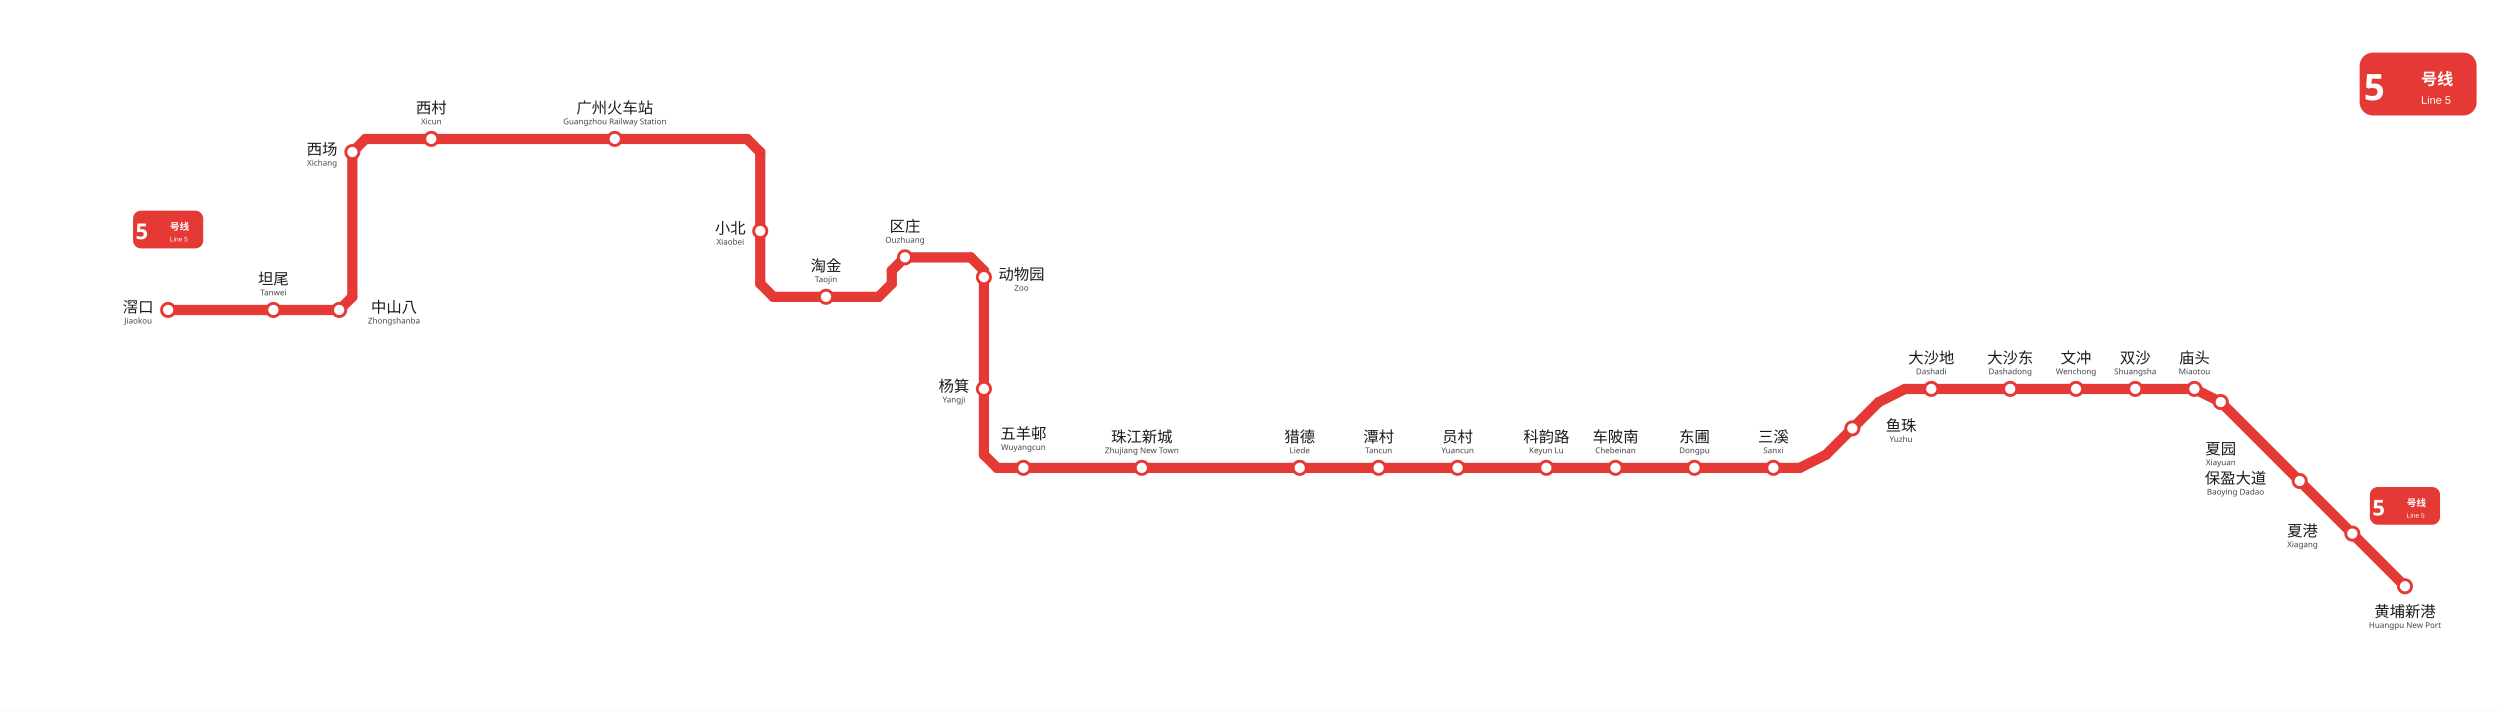
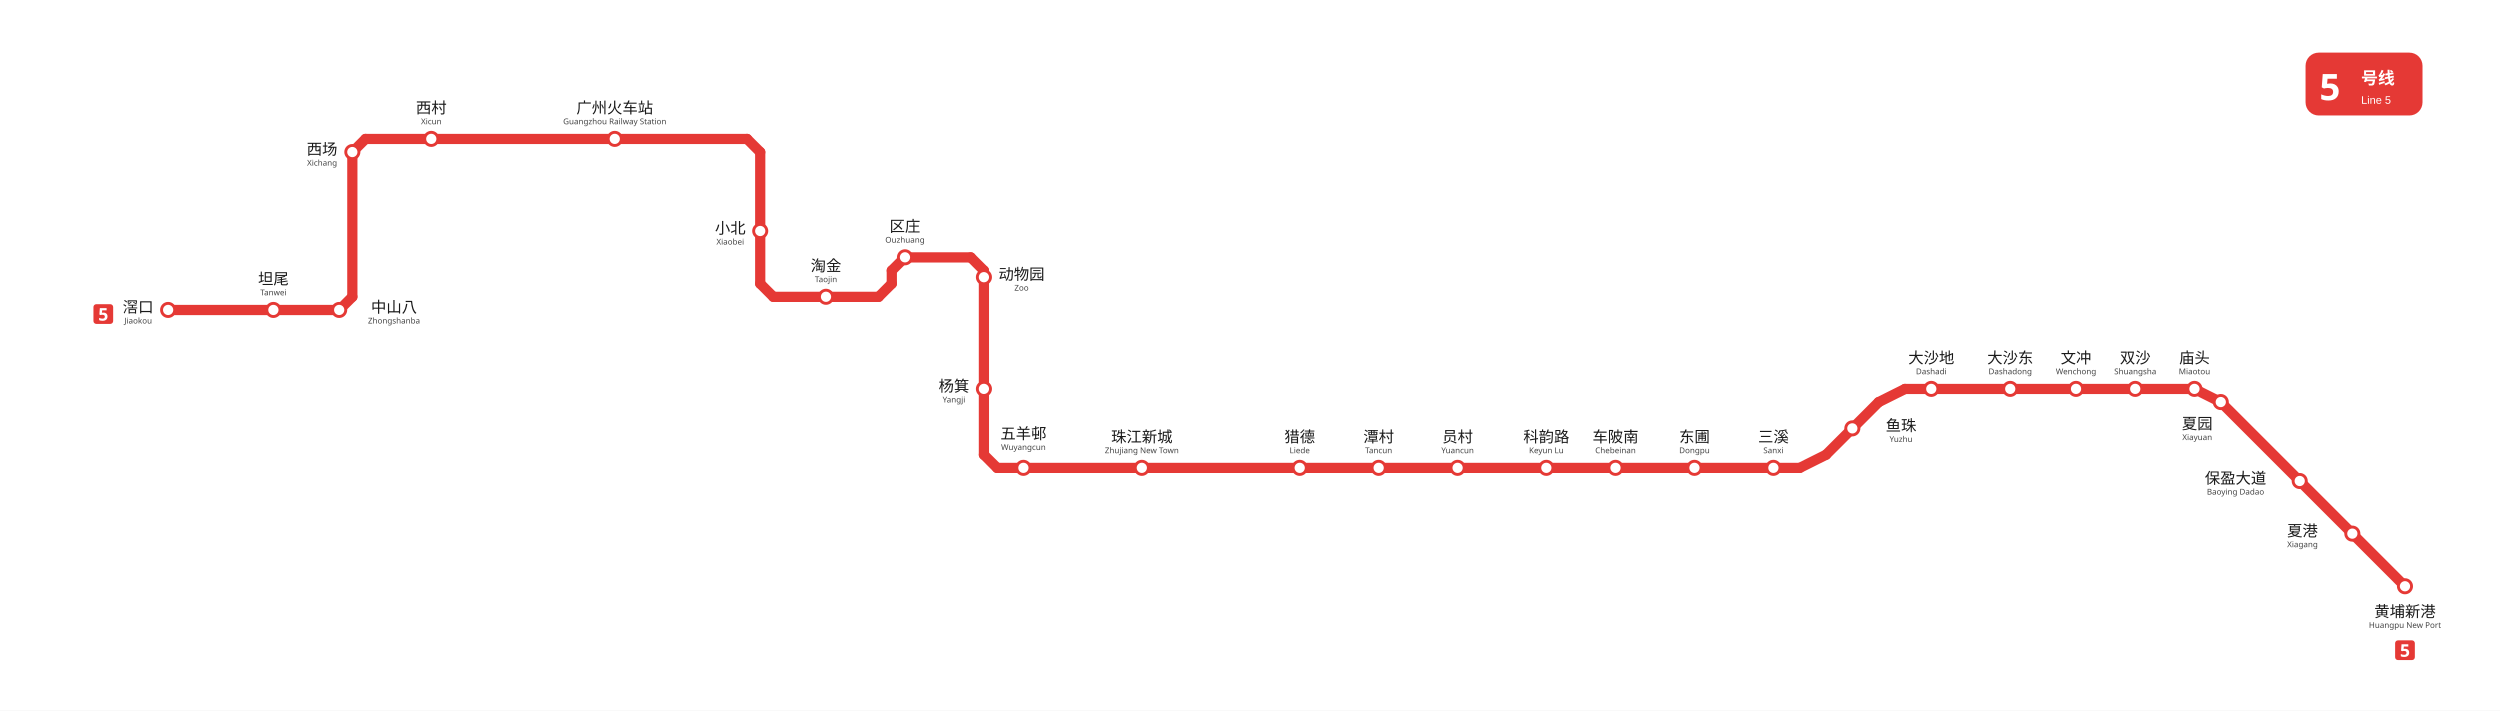
<svg xmlns="http://www.w3.org/2000/svg" viewBox="879.5 744.2 1710.0 486.0" width="1710" height="486">
  <rect x="879.5" y="744.2" width="1710.0" height="486.05" fill="#ffffff" />
  <g id="走廊">
    <line x1="2182.50" y1="1010.25" x2="2380.50" y2="1010.25" style="fill:none;stroke:#E53935;stroke-width:7;stroke-linecap:round" />
    <line x1="2128.50" y1="1055.25" x2="2164.50" y2="1019.25" style="fill:none;stroke:#E53935;stroke-width:7;stroke-linecap:round" />
    <line x1="1561.50" y1="1064.25" x2="2110.50" y2="1064.25" style="fill:none;stroke:#E53935;stroke-width:7;stroke-linecap:round" />
    <line x1="1552.50" y1="1055.25" x2="1552.50" y2="929.25" style="fill:none;stroke:#E53935;stroke-width:7;stroke-linecap:round" />
    <line x1="1498.50" y1="920.25" x2="1543.50" y2="920.25" style="fill:none;stroke:#E53935;stroke-width:7;stroke-linecap:round" />
    <line x1="1399.50" y1="848.25" x2="1399.50" y2="938.25" style="fill:none;stroke:#E53935;stroke-width:7;stroke-linecap:round" />
    <line x1="1120.50" y1="947.25" x2="1120.50" y2="848.25" style="fill:none;stroke:#E53935;stroke-width:7;stroke-linecap:round" />
    <line x1="1111.50" y1="956.25" x2="994.50" y2="956.25" style="fill:none;stroke:#E53935;stroke-width:7;stroke-linecap:round" />
    <line x1="1129.50" y1="839.25" x2="1390.50" y2="839.25" style="fill:none;stroke:#E53935;stroke-width:7;stroke-linecap:round" />
    <line x1="1408.50" y1="947.25" x2="1480.50" y2="947.25" style="fill:none;stroke:#E53935;stroke-width:7;stroke-linecap:round" />
    <line x1="1489.50" y1="929.25" x2="1489.50" y2="938.25" style="fill:none;stroke:#E53935;stroke-width:7;stroke-linecap:round" />
    <line x1="2398.50" y1="1019.25" x2="2524.50" y2="1145.25" style="fill:none;stroke:#E53935;stroke-width:7;stroke-linecap:round" />
    <line x1="1552.50" y1="1055.25" x2="1561.50" y2="1064.25" style="fill:none;stroke:#E53935;stroke-width:7;stroke-linecap:round" />
    <line x1="1552.50" y1="929.25" x2="1543.50" y2="920.25" style="fill:none;stroke:#E53935;stroke-width:7;stroke-linecap:round" />
    <line x1="2110.50" y1="1064.25" x2="2128.50" y2="1055.25" style="fill:none;stroke:#E53935;stroke-width:7;stroke-linecap:round" />
    <line x1="2182.50" y1="1010.25" x2="2164.50" y2="1019.25" style="fill:none;stroke:#E53935;stroke-width:7;stroke-linecap:round" />
    <line x1="1399.50" y1="848.25" x2="1390.50" y2="839.25" style="fill:none;stroke:#E53935;stroke-width:7;stroke-linecap:round" />
    <line x1="2380.50" y1="1010.25" x2="2398.50" y2="1019.25" style="fill:none;stroke:#E53935;stroke-width:7;stroke-linecap:round" />
    <line x1="1399.50" y1="938.25" x2="1408.50" y2="947.25" style="fill:none;stroke:#E53935;stroke-width:7;stroke-linecap:round" />
    <line x1="1498.50" y1="920.25" x2="1489.50" y2="929.25" style="fill:none;stroke:#E53935;stroke-width:7;stroke-linecap:round" />
    <line x1="1480.50" y1="947.25" x2="1489.50" y2="938.25" style="fill:none;stroke:#E53935;stroke-width:7;stroke-linecap:round" />
    <line x1="1129.50" y1="839.25" x2="1120.50" y2="848.25" style="fill:none;stroke:#E53935;stroke-width:7;stroke-linecap:round" />
    <line x1="1111.50" y1="956.25" x2="1120.50" y2="947.25" style="fill:none;stroke:#E53935;stroke-width:7;stroke-linecap:round" />
  </g>
  <g id="站圆">
    <circle cx="994.5" cy="956.2" r="4.5" data-nm="滘口" style="fill:#FFFFFF;stroke:#E53935;stroke-width:2" />
    <circle cx="1066.5" cy="956.2" r="4.5" data-nm="坦尾" style="fill:#FFFFFF;stroke:#E53935;stroke-width:2" />
    <circle cx="1111.5" cy="956.2" r="4.5" data-nm="中山八" style="fill:#FFFFFF;stroke:#E53935;stroke-width:2" />
    <circle cx="1120.5" cy="848.2" r="4.5" data-nm="西场" style="fill:#FFFFFF;stroke:#E53935;stroke-width:2" />
    <circle cx="1174.5" cy="839.2" r="4.5" data-nm="西村" style="fill:#FFFFFF;stroke:#E53935;stroke-width:2" />
    <circle cx="1300.0" cy="839.2" r="4.5" data-nm="广州火车站" style="fill:#FFFFFF;stroke:#E53935;stroke-width:2" />
    <circle cx="1399.5" cy="902.2" r="4.5" data-nm="小北" style="fill:#FFFFFF;stroke:#E53935;stroke-width:2" />
    <circle cx="1444.5" cy="947.2" r="4.5" data-nm="淘金" style="fill:#FFFFFF;stroke:#E53935;stroke-width:2" />
    <circle cx="1498.5" cy="920.2" r="4.5" data-nm="区庄" style="fill:#FFFFFF;stroke:#E53935;stroke-width:2" />
    <circle cx="1552.5" cy="933.8" r="4.5" data-nm="动物园" style="fill:#FFFFFF;stroke:#E53935;stroke-width:2" />
    <circle cx="1552.5" cy="1010.2" r="4.5" data-nm="杨箕" style="fill:#FFFFFF;stroke:#E53935;stroke-width:2" />
    <circle cx="1579.5" cy="1064.2" r="4.5" data-nm="五羊邨" style="fill:#FFFFFF;stroke:#E53935;stroke-width:2" />
    <circle cx="1660.5" cy="1064.2" r="4.5" data-nm="珠江新城" style="fill:#FFFFFF;stroke:#E53935;stroke-width:2" />
    <circle cx="1768.5" cy="1064.2" r="4.5" data-nm="猎德" style="fill:#FFFFFF;stroke:#E53935;stroke-width:2" />
    <circle cx="1822.5" cy="1064.2" r="4.5" data-nm="潭村" style="fill:#FFFFFF;stroke:#E53935;stroke-width:2" />
    <circle cx="1876.5" cy="1064.2" r="4.5" data-nm="员村" style="fill:#FFFFFF;stroke:#E53935;stroke-width:2" />
    <circle cx="1937.2" cy="1064.2" r="4.5" data-nm="科韵路" style="fill:#FFFFFF;stroke:#E53935;stroke-width:2" />
    <circle cx="1984.5" cy="1064.2" r="4.5" data-nm="车陂南" style="fill:#FFFFFF;stroke:#E53935;stroke-width:2" />
    <circle cx="2038.5" cy="1064.2" r="4.5" data-nm="东圃" style="fill:#FFFFFF;stroke:#E53935;stroke-width:2" />
    <circle cx="2092.5" cy="1064.2" r="4.5" data-nm="三溪" style="fill:#FFFFFF;stroke:#E53935;stroke-width:2" />
    <circle cx="2146.5" cy="1037.2" r="4.5" data-nm="鱼珠" style="fill:#FFFFFF;stroke:#E53935;stroke-width:2" />
    <circle cx="2200.5" cy="1010.2" r="4.5" data-nm="大沙地" style="fill:#FFFFFF;stroke:#E53935;stroke-width:2" />
    <circle cx="2254.5" cy="1010.2" r="4.5" data-nm="大沙东" style="fill:#FFFFFF;stroke:#E53935;stroke-width:2" />
    <circle cx="2299.5" cy="1010.2" r="4.5" data-nm="文冲" style="fill:#FFFFFF;stroke:#E53935;stroke-width:2" />
    <circle cx="2340.0" cy="1010.2" r="4.5" data-nm="双沙" style="fill:#FFFFFF;stroke:#E53935;stroke-width:2" />
    <circle cx="2380.5" cy="1010.2" r="4.5" data-nm="庙头" style="fill:#FFFFFF;stroke:#E53935;stroke-width:2" />
    <circle cx="2398.5" cy="1019.2" r="4.5" data-nm="夏园" style="fill:#FFFFFF;stroke:#E53935;stroke-width:2" />
    <circle cx="2452.5" cy="1073.2" r="4.5" data-nm="保盈大道" style="fill:#FFFFFF;stroke:#E53935;stroke-width:2" />
    <circle cx="2488.5" cy="1109.2" r="4.5" data-nm="夏港" style="fill:#FFFFFF;stroke:#E53935;stroke-width:2" />
    <circle cx="2524.5" cy="1145.2" r="4.5" data-nm="黄埔新港" style="fill:#FFFFFF;stroke:#E53935;stroke-width:2" />
  </g>
  <g id="线路徽标">
-     <g>
-       <rect x="2493.5" y="780.2" width="80" height="43" rx="9" fill="#E53935" />
-       <text x="2503.5" y="812.7" text-anchor="middle" font-family="'Microsoft YaHei', sans-serif" font-size="25" font-weight="bold" fill="#FFFFFF">5</text>
-       <text x="2535.5" y="802.2" font-family="'Microsoft YaHei', sans-serif" font-size="11" font-weight="600" fill="#FFFFFF">号线</text>
-       <text x="2535.5" y="815.2" font-family="Arial, sans-serif" font-size="7.5" fill="#FFFFFF">Line 5</text>
+     <g data-badge="header" transform="translate(2456.5 780.2)" data-ink="#FFFFFF" data-box="2456.5,780.2,2536.5,823.2" data-chip="2456.5,780.2,2536.5,823.2">
+       <rect x="0" y="0" width="80.0" height="43.0" rx="9.0" fill="#E53935" />
+       <text x="9.5" y="32.5" font-family="'Microsoft YaHei', sans-serif" font-size="25" font-weight="bold" fill="#FFFFFF">5</text>
+       <text x="38.0" y="21.5" font-family="'Microsoft YaHei', sans-serif" font-size="11.5" font-weight="600" fill="#FFFFFF">号线</text>
+       <text x="38.0" y="35.0" font-family="Arial, sans-serif" font-size="7.5" fill="#FFFFFF">Line 5</text>
    </g>
-     <g transform="translate(994.5 901.2) scale(0.6) translate(-994.5 -901.2)">
-       <rect x="954.5" y="879.7" width="80" height="43" rx="9" fill="#E53935" />
-       <text x="964.5" y="912.2" text-anchor="middle" font-family="'Microsoft YaHei', sans-serif" font-size="25" font-weight="bold" fill="#FFFFFF">5</text>
-       <text x="996.5" y="901.7" font-family="'Microsoft YaHei', sans-serif" font-size="11" font-weight="600" fill="#FFFFFF">号线</text>
-       <text x="996.5" y="914.7" font-family="Arial, sans-serif" font-size="7.5" fill="#FFFFFF">Line 5</text>
+     <g data-badge="chip" transform="translate(943.414 952.267)" data-box="943.4,952.3,956.9,965.8">
+       <path d="M11.54 13.49h-9.59c-1.07 0 -1.95 -0.88 -1.95 -1.95v-9.59c0 -1.07 0.88 -1.95 1.95 -1.95h9.59c1.07 0 1.95 0.88 1.95 1.95v9.59C13.49 12.61 12.61 13.49 11.54 13.49z" fill="#E53935" />
+       <path d="M6.91 5.77c0.52 0 0.98 0.1 1.39 0.3c0.41 0.2 0.73 0.49 0.97 0.88s0.35 0.86 0.35 1.43c0 0.93 -0.29 1.66 -0.86 2.19c-0.58 0.53 -1.43 0.8 -2.56 0.8c-0.45 0 -0.87 -0.04 -1.27 -0.12s-0.74 -0.2 -1.04 -0.35v-1.56c0.3 0.15 0.65 0.28 1.07 0.39c0.42 0.11 0.81 0.16 1.18 0.16c0.54 0 0.95 -0.11 1.23 -0.33c0.28 -0.22 0.43 -0.56 0.43 -1.03c0 -0.86 -0.57 -1.3 -1.72 -1.3c-0.22 0 -0.46 0.02 -0.7 0.07c-0.24 0.04 -0.44 0.09 -0.6 0.13l-0.72 -0.38l0.32 -4.37h4.64v1.54h-3.06l-0.16 1.68c0.14 -0.02 0.28 -0.05 0.44 -0.08C6.41 5.78 6.63 5.77 6.91 5.77z" fill="#FFFFFF" />
    </g>
-     <g transform="translate(2524.5 1090.2) scale(0.6) translate(-2524.5 -1090.2)">
-       <rect x="2484.5" y="1068.7" width="80" height="43" rx="9" fill="#E53935" />
-       <text x="2494.5" y="1101.2" text-anchor="middle" font-family="'Microsoft YaHei', sans-serif" font-size="25" font-weight="bold" fill="#FFFFFF">5</text>
-       <text x="2526.5" y="1090.7" font-family="'Microsoft YaHei', sans-serif" font-size="11" font-weight="600" fill="#FFFFFF">号线</text>
-       <text x="2526.5" y="1103.7" font-family="Arial, sans-serif" font-size="7.5" fill="#FFFFFF">Line 5</text>
+     <g data-badge="chip" transform="translate(2517.76 1182.2)" data-box="2517.8,1182.2,2531.2,1195.7">
+       <path d="M11.54 13.49h-9.59c-1.07 0 -1.95 -0.88 -1.95 -1.95v-9.59c0 -1.07 0.88 -1.95 1.95 -1.95h9.59c1.07 0 1.95 0.88 1.95 1.95v9.59C13.49 12.61 12.61 13.49 11.54 13.49z" fill="#E53935" />
+       <path d="M6.91 5.77c0.52 0 0.98 0.1 1.39 0.3c0.41 0.2 0.73 0.49 0.97 0.88s0.35 0.86 0.35 1.43c0 0.93 -0.29 1.66 -0.86 2.19c-0.58 0.53 -1.43 0.8 -2.56 0.8c-0.45 0 -0.87 -0.04 -1.27 -0.12s-0.74 -0.2 -1.04 -0.35v-1.56c0.3 0.15 0.65 0.28 1.07 0.39c0.42 0.11 0.81 0.16 1.18 0.16c0.54 0 0.95 -0.11 1.23 -0.33c0.28 -0.22 0.43 -0.56 0.43 -1.03c0 -0.86 -0.57 -1.3 -1.72 -1.3c-0.22 0 -0.46 0.02 -0.7 0.07c-0.24 0.04 -0.44 0.09 -0.6 0.13l-0.72 -0.38l0.32 -4.37h4.64v1.54h-3.06l-0.16 1.68c0.14 -0.02 0.28 -0.05 0.44 -0.08C6.41 5.78 6.63 5.77 6.91 5.77z" fill="#FFFFFF" />
    </g>
  </g>
  <g id="站名标注" font-family="'Microsoft YaHei', 'PingFang SC', sans-serif">
    <text x="974.0" y="958.0" text-anchor="middle" font-size="10.5" font-weight="500" fill="#1a1a1a">滘口</text>
    <text x="974.0" y="965.5" text-anchor="middle" font-size="5.5" fill="#444444">Jiaokou</text>
    <text x="1066.5" y="938.7" text-anchor="middle" font-size="10.5" font-weight="500" fill="#1a1a1a">坦尾</text>
    <text x="1066.5" y="946.2" text-anchor="middle" font-size="5.5" fill="#444444">Tanwei</text>
    <text x="1174.5" y="821.7" text-anchor="middle" font-size="10.5" font-weight="500" fill="#1a1a1a">西村</text>
    <text x="1174.5" y="829.2" text-anchor="middle" font-size="5.5" fill="#444444">Xicun</text>
    <text x="1300.0" y="821.7" text-anchor="middle" font-size="10.5" font-weight="500" fill="#1a1a1a">广州火车站</text>
    <text x="1300.0" y="829.2" text-anchor="middle" font-size="5.5" fill="#444444">Guangzhou Railway Station</text>
    <text x="1379.0" y="904.0" text-anchor="middle" font-size="10.5" font-weight="500" fill="#1a1a1a">小北</text>
    <text x="1379.0" y="911.5" text-anchor="middle" font-size="5.5" fill="#444444">Xiaobei</text>
    <text x="1444.5" y="929.7" text-anchor="middle" font-size="10.5" font-weight="500" fill="#1a1a1a">淘金</text>
    <text x="1444.5" y="937.2" text-anchor="middle" font-size="5.5" fill="#444444">Taojin</text>
    <text x="1532.0" y="1012.0" text-anchor="middle" font-size="10.5" font-weight="500" fill="#1a1a1a">杨箕</text>
    <text x="1532.0" y="1019.5" text-anchor="middle" font-size="5.5" fill="#444444">Yangji</text>
    <text x="1660.5" y="1046.7" text-anchor="middle" font-size="10.5" font-weight="500" fill="#1a1a1a">珠江新城</text>
    <text x="1660.5" y="1054.2" text-anchor="middle" font-size="5.5" fill="#444444">Zhujiang New Town</text>
    <text x="1768.5" y="1046.7" text-anchor="middle" font-size="10.5" font-weight="500" fill="#1a1a1a">猎德</text>
    <text x="1768.5" y="1054.2" text-anchor="middle" font-size="5.5" fill="#444444">Liede</text>
    <text x="1822.5" y="1046.7" text-anchor="middle" font-size="10.5" font-weight="500" fill="#1a1a1a">潭村</text>
    <text x="1822.5" y="1054.2" text-anchor="middle" font-size="5.5" fill="#444444">Tancun</text>
    <text x="1876.5" y="1046.7" text-anchor="middle" font-size="10.5" font-weight="500" fill="#1a1a1a">员村</text>
    <text x="1876.5" y="1054.2" text-anchor="middle" font-size="5.5" fill="#444444">Yuancun</text>
    <text x="1937.2" y="1046.7" text-anchor="middle" font-size="10.5" font-weight="500" fill="#1a1a1a">科韵路</text>
    <text x="1937.2" y="1054.2" text-anchor="middle" font-size="5.5" fill="#444444">Keyun Lu</text>
    <text x="1984.5" y="1046.7" text-anchor="middle" font-size="10.5" font-weight="500" fill="#1a1a1a">车陂南</text>
    <text x="1984.5" y="1054.2" text-anchor="middle" font-size="5.5" fill="#444444">Chebeinan</text>
    <text x="2038.5" y="1046.7" text-anchor="middle" font-size="10.5" font-weight="500" fill="#1a1a1a">东圃</text>
    <text x="2038.5" y="1054.2" text-anchor="middle" font-size="5.5" fill="#444444">Dongpu</text>
    <text x="2092.5" y="1046.7" text-anchor="middle" font-size="10.5" font-weight="500" fill="#1a1a1a">三溪</text>
    <text x="2092.5" y="1054.2" text-anchor="middle" font-size="5.5" fill="#444444">Sanxi</text>
    <text x="2179.8" y="1039.0" text-anchor="middle" font-size="10.5" font-weight="500" fill="#1a1a1a">鱼珠</text>
    <text x="2179.8" y="1046.5" text-anchor="middle" font-size="5.5" fill="#444444">Yuzhu</text>
    <text x="2200.5" y="992.7" text-anchor="middle" font-size="10.5" font-weight="500" fill="#1a1a1a">大沙地</text>
    <text x="2200.5" y="1000.2" text-anchor="middle" font-size="5.5" fill="#444444">Dashadi</text>
    <text x="2254.5" y="992.7" text-anchor="middle" font-size="10.5" font-weight="500" fill="#1a1a1a">大沙东</text>
    <text x="2254.5" y="1000.2" text-anchor="middle" font-size="5.5" fill="#444444">Dashadong</text>
    <text x="2299.5" y="992.7" text-anchor="middle" font-size="10.5" font-weight="500" fill="#1a1a1a">文冲</text>
    <text x="2299.5" y="1000.2" text-anchor="middle" font-size="5.5" fill="#444444">Wenchong</text>
    <text x="2340.0" y="992.7" text-anchor="middle" font-size="10.5" font-weight="500" fill="#1a1a1a">双沙</text>
    <text x="2340.0" y="1000.2" text-anchor="middle" font-size="5.5" fill="#444444">Shuangsha</text>
    <text x="2408.6" y="1075.0" text-anchor="middle" font-size="10.5" font-weight="500" fill="#1a1a1a">保盈大道</text>
    <text x="2408.6" y="1082.5" text-anchor="middle" font-size="5.5" fill="#444444">Baoying Dadao</text>
    <text x="2454.4" y="1111.0" text-anchor="middle" font-size="10.5" font-weight="500" fill="#1a1a1a">夏港</text>
    <text x="2454.4" y="1118.5" text-anchor="middle" font-size="5.5" fill="#444444">Xiagang</text>
    <text x="2524.5" y="1166.2" text-anchor="middle" font-size="10.5" font-weight="500" fill="#1a1a1a">黄埔新港</text>
    <text x="2524.5" y="1173.7" text-anchor="middle" font-size="5.5" fill="#444444">Huangpu New Port</text>
    <text x="1149.0" y="958.0" text-anchor="middle" font-size="10.5" font-weight="500" fill="#1a1a1a">中山八</text>
    <text x="1149.0" y="965.5" text-anchor="middle" font-size="5.5" fill="#444444">Zhongshanba</text>
    <text x="1099.8" y="850.0" text-anchor="middle" font-size="10.5" font-weight="500" fill="#1a1a1a">西场</text>
    <text x="1099.8" y="857.5" text-anchor="middle" font-size="5.5" fill="#444444">Xichang</text>
    <text x="1498.5" y="902.7" text-anchor="middle" font-size="10.5" font-weight="500" fill="#1a1a1a">区庄</text>
    <text x="1498.5" y="910.2" text-anchor="middle" font-size="5.5" fill="#444444">Ouzhuang</text>
    <text x="1578.2" y="935.5" text-anchor="middle" font-size="10.5" font-weight="500" fill="#1a1a1a">动物园</text>
    <text x="1578.2" y="943.0" text-anchor="middle" font-size="5.5" fill="#444444">Zoo</text>
    <text x="1579.5" y="1044.5" text-anchor="middle" font-size="10.5" font-weight="500" fill="#1a1a1a">五羊邨</text>
    <text x="1579.5" y="1052.0" text-anchor="middle" font-size="5.5" fill="#444444">Wuyangcun</text>
    <text x="2380.5" y="992.7" text-anchor="middle" font-size="10.5" font-weight="500" fill="#1a1a1a">庙头</text>
    <text x="2380.5" y="1000.2" text-anchor="middle" font-size="5.5" fill="#444444">Miaotou</text>
-     <text x="2398.5" y="1054.9" text-anchor="middle" font-size="10.5" font-weight="500" fill="#1a1a1a">夏园</text>
-     <text x="2398.5" y="1062.4" text-anchor="middle" font-size="5.5" fill="#444444">Xiayuan</text>
+     <text x="2382.4" y="1037.7" text-anchor="middle" font-size="10.5" font-weight="500" fill="#1a1a1a">夏园</text>
+     <text x="2382.4" y="1045.2" text-anchor="middle" font-size="5.5" fill="#444444">Xiayuan</text>
  </g>
</svg>
